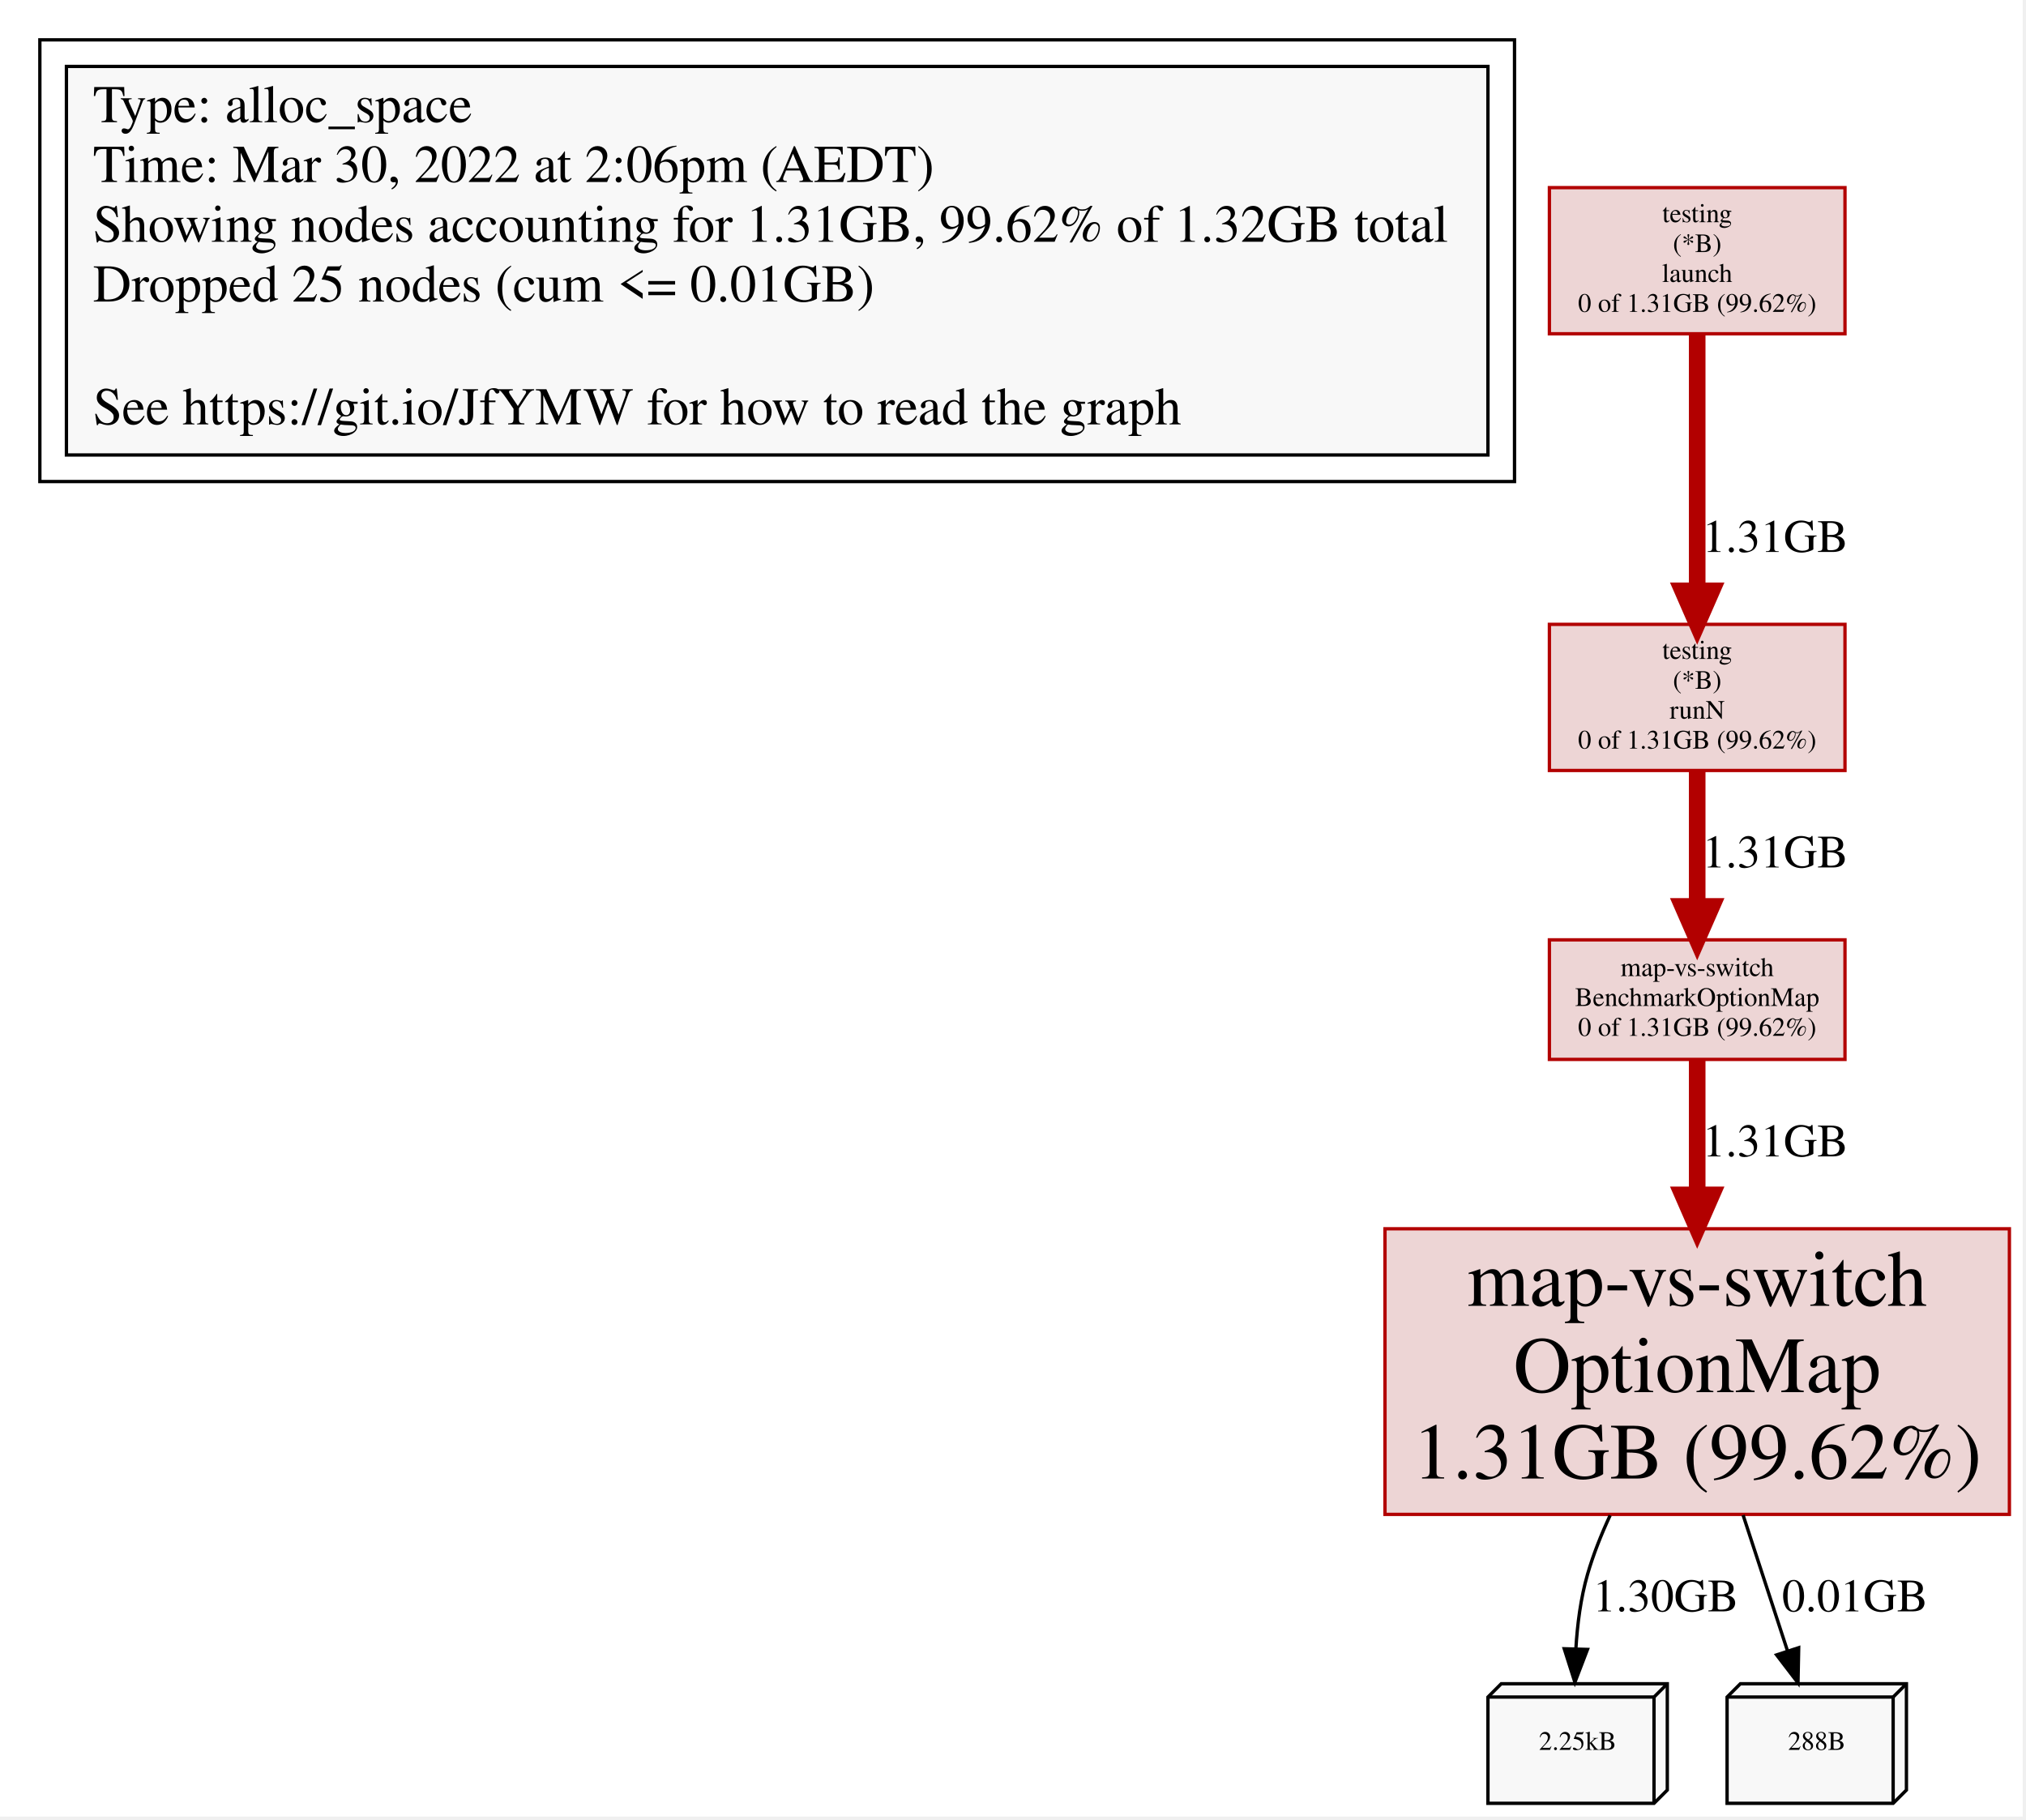
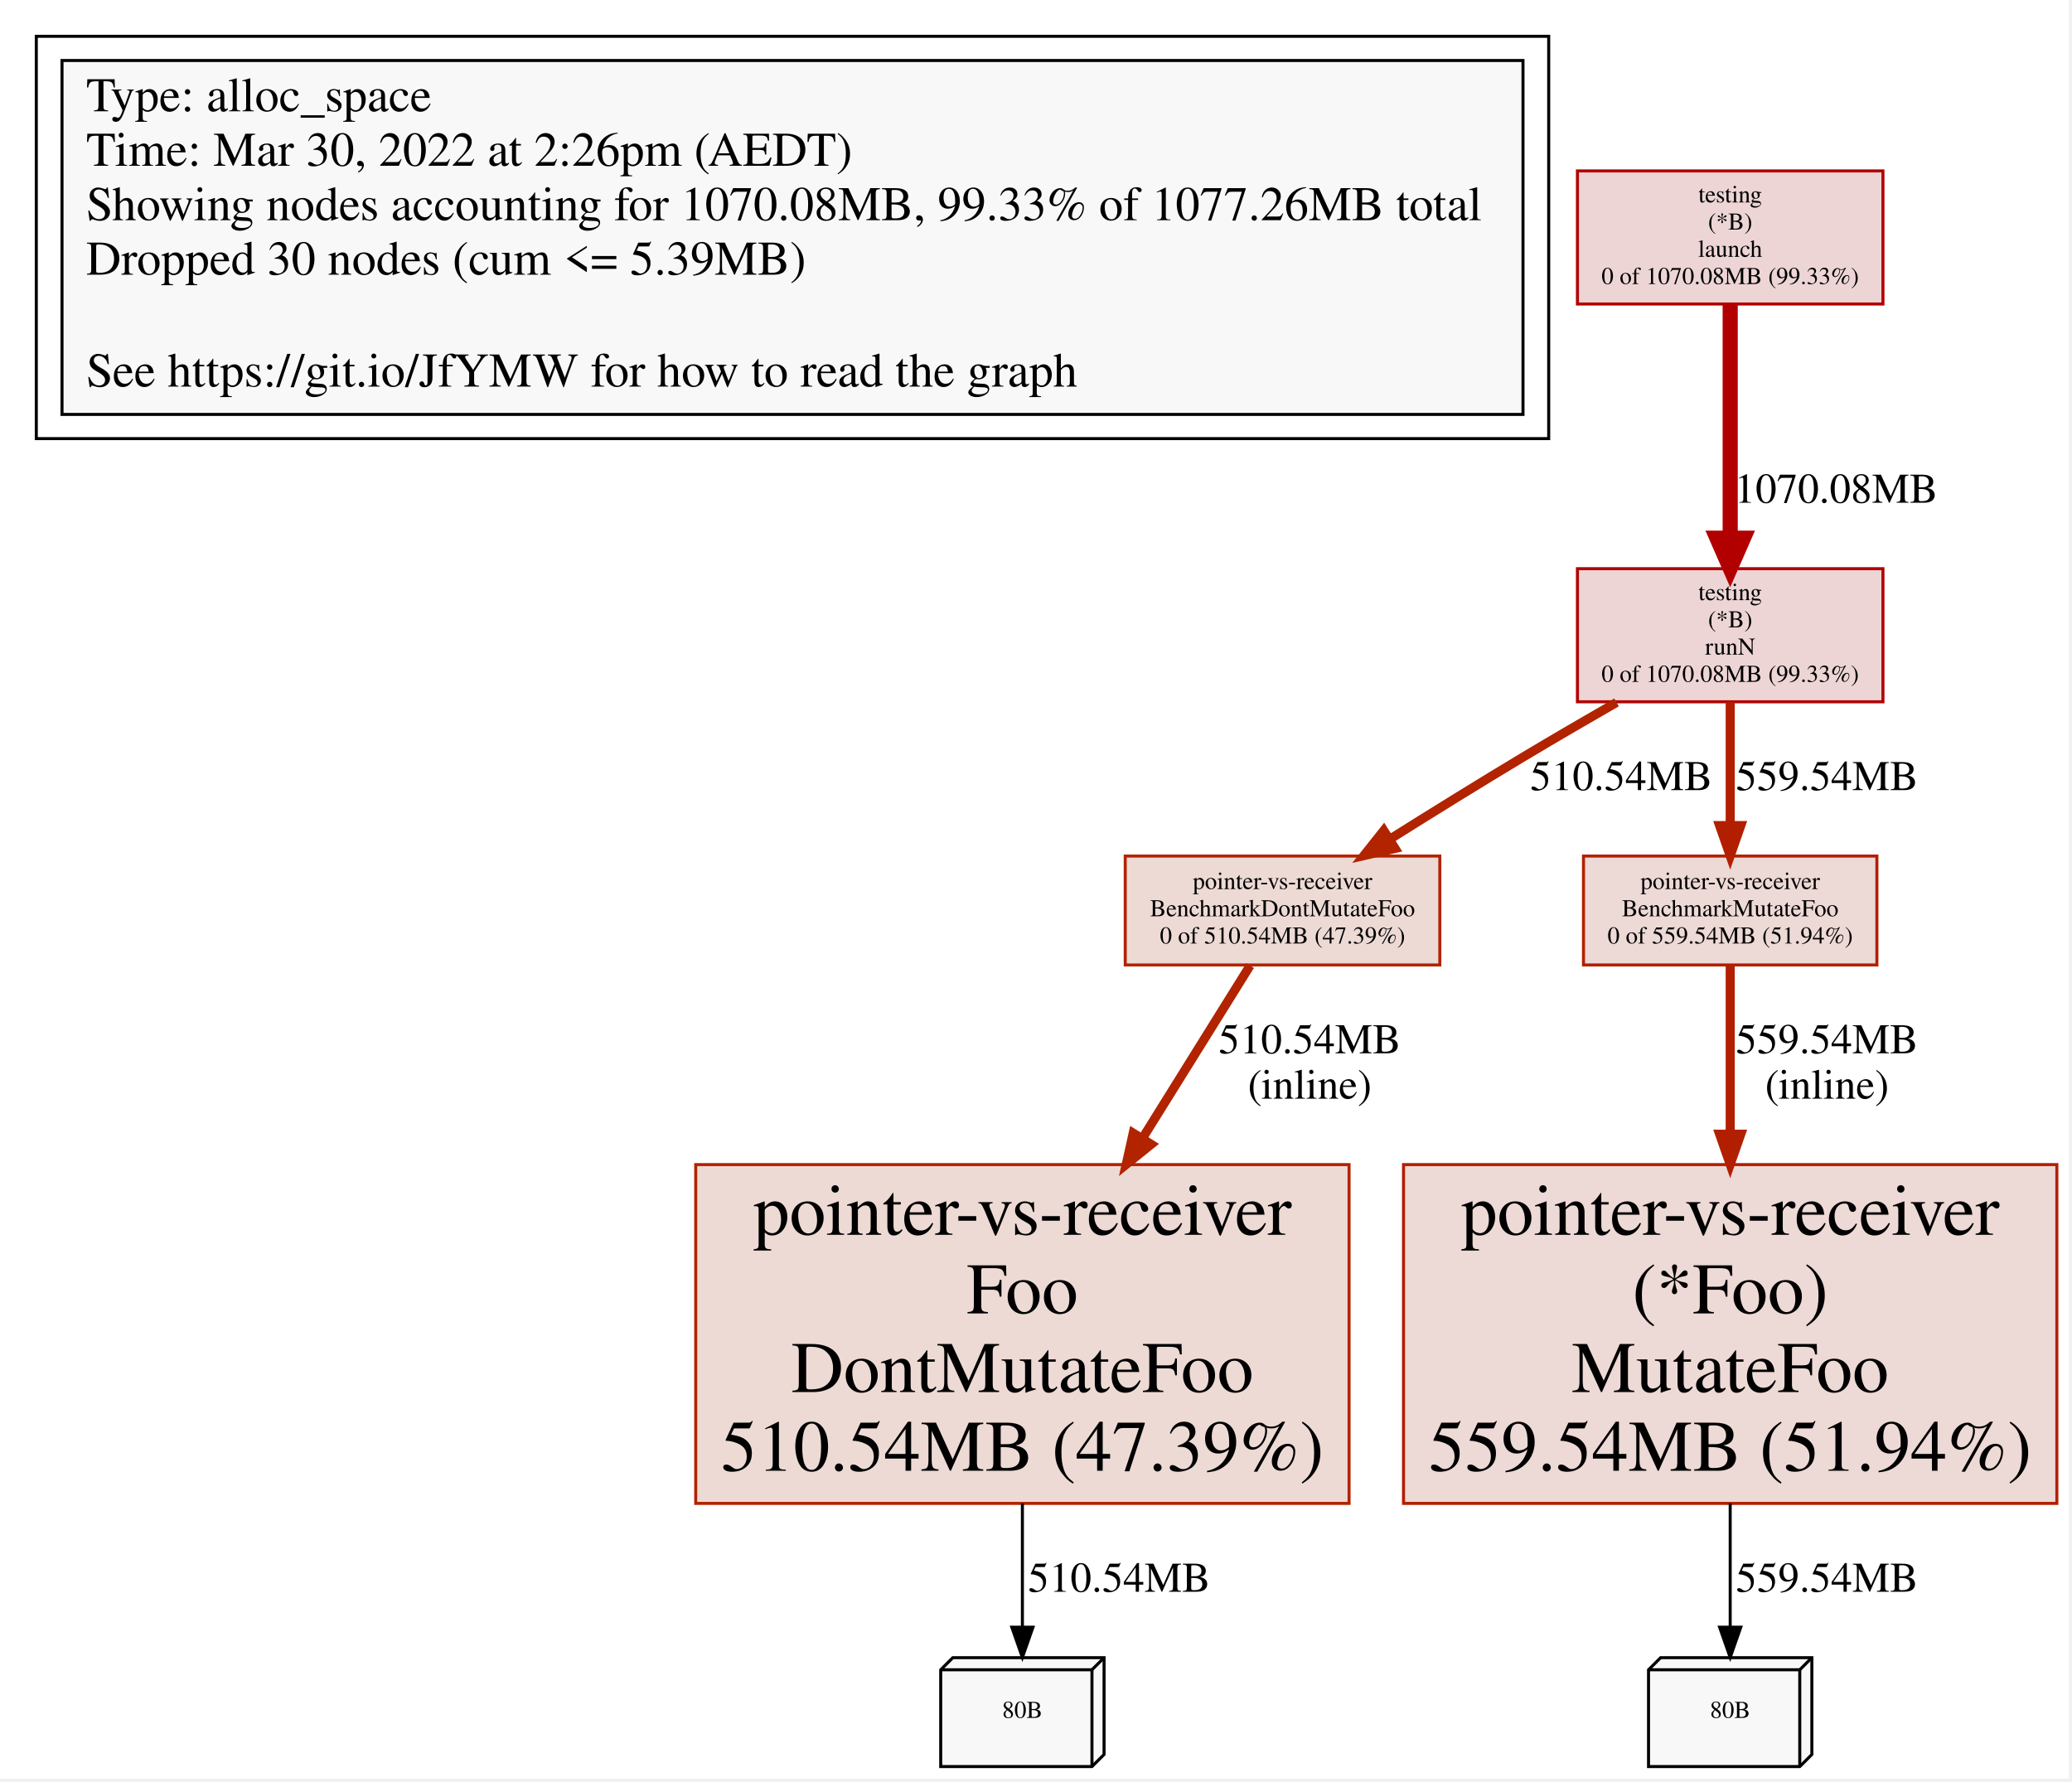
<svg xmlns="http://www.w3.org/2000/svg" xmlns:xlink="http://www.w3.org/1999/xlink" width="100%" height="100%">
  <g id="viewport" transform="scale(0.5,0.5) translate(0,0)">
-     <g id="graph0" class="graph" transform="scale(1 1) rotate(0) translate(4 543)">
-       <polygon fill="white" stroke="transparent" points="-4,4 -4,-543 605,-543 605,4 -4,4" />
+     <g id="graph0" class="graph" transform="scale(1 1) rotate(0) translate(4 584)">
+       <polygon fill="white" stroke="transparent" points="-4,4 -4,-584 680,-584 680,4 -4,4" />
      <g id="clust1" class="cluster">
-         <polygon fill="none" stroke="black" points="8,-398 8,-531 452,-531 452,-398 8,-398" />
+         <polygon fill="none" stroke="black" points="8,-439 8,-572 508,-572 508,-439 8,-439" />
      </g>
      <g id="node1" class="node">
-         <polygon fill="#f8f8f8" stroke="black" points="444,-523 16,-523 16,-406 444,-406 444,-523" />
-         <text text-anchor="start" x="24" y="-506.2" font-family="Times,serif" font-size="16.00">Type: alloc_space</text>
-         <text text-anchor="start" x="24" y="-488.2" font-family="Times,serif" font-size="16.00">Time: Mar 30, 2022 at 2:06pm (AEDT)</text>
-         <text text-anchor="start" x="24" y="-470.2" font-family="Times,serif" font-size="16.00">Showing nodes accounting for 1.31GB, 99.62% of 1.32GB total</text>
-         <text text-anchor="start" x="24" y="-452.2" font-family="Times,serif" font-size="16.00">Dropped 25 nodes (cum &lt;= 0.01GB)</text>
-         <text text-anchor="start" x="24" y="-415.2" font-family="Times,serif" font-size="16.00">See https://git.io/JfYMW for how to read the graph</text>
+         <polygon fill="#f8f8f8" stroke="black" points="499.5,-564 16.5,-564 16.5,-447 499.5,-447 499.5,-564" />
+         <text text-anchor="start" x="24.5" y="-547.2" font-family="Times,serif" font-size="16.00">Type: alloc_space</text>
+         <text text-anchor="start" x="24.5" y="-529.2" font-family="Times,serif" font-size="16.00">Time: Mar 30, 2022 at 2:26pm (AEDT)</text>
+         <text text-anchor="start" x="24.5" y="-511.2" font-family="Times,serif" font-size="16.00">Showing nodes accounting for 1070.08MB, 99.33% of 1077.26MB total</text>
+         <text text-anchor="start" x="24.5" y="-493.2" font-family="Times,serif" font-size="16.00">Dropped 30 nodes (cum &lt;= 5.39MB)</text>
+         <text text-anchor="start" x="24.5" y="-456.2" font-family="Times,serif" font-size="16.00">See https://git.io/JfYMW for how to read the graph</text>
      </g>
      <g id="node1" class="node">
        <g id="a_node1">
-           <a xlink:title="github.com/joshcarp/go-benchmarks/map-vs-switch.OptionMap (1.31GB)">
-             <polygon fill="#edd5d5" stroke="#b20000" points="601,-173 413,-173 413,-87 601,-87 601,-173" />
-             <text text-anchor="middle" x="507" y="-149.8" font-family="Times,serif" font-size="24.00">map-vs-switch</text>
-             <text text-anchor="middle" x="507" y="-123.8" font-family="Times,serif" font-size="24.00">OptionMap</text>
-             <text text-anchor="middle" x="507" y="-97.8" font-family="Times,serif" font-size="24.00">1.31GB (99.62%)</text>
+           <a xlink:title="github.com/joshcarp/go-benchmarks/pointer-vs-receiver.(*Foo).MutateFoo (559.54MB)">
+             <polygon fill="#edd9d5" stroke="#b21f00" points="676,-199 460,-199 460,-87 676,-87 676,-199" />
+             <text text-anchor="middle" x="568" y="-175.8" font-family="Times,serif" font-size="24.00">pointer-vs-receiver</text>
+             <text text-anchor="middle" x="568" y="-149.8" font-family="Times,serif" font-size="24.00">(*Foo)</text>
+             <text text-anchor="middle" x="568" y="-123.8" font-family="Times,serif" font-size="24.00">MutateFoo</text>
+             <text text-anchor="middle" x="568" y="-97.8" font-family="Times,serif" font-size="24.00">559.54MB (51.94%)</text>
          </a>
        </g>
      </g>
      <g id="NN1_0" class="node">
        <g id="a_NN1_0">
-           <a xlink:title="1.30GB">
-             <polygon fill="#f8f8f8" stroke="black" points="498,-36 448,-36 444,-32 444,0 494,0 498,-4 498,-36" />
-             <polyline fill="none" stroke="black" points="494,-32 444,-32 " />
-             <polyline fill="none" stroke="black" points="494,-32 494,0 " />
-             <polyline fill="none" stroke="black" points="494,-32 498,-36 " />
-             <text text-anchor="middle" x="471" y="-16.1" font-family="Times,serif" font-size="8.00">2.25kB</text>
+           <a xlink:title="559.54MB">
+             <polygon fill="#f8f8f8" stroke="black" points="595,-36 545,-36 541,-32 541,0 591,0 595,-4 595,-36" />
+             <polyline fill="none" stroke="black" points="591,-32 541,-32 " />
+             <polyline fill="none" stroke="black" points="591,-32 591,0 " />
+             <polyline fill="none" stroke="black" points="591,-32 595,-36 " />
+             <text text-anchor="middle" x="568" y="-16.1" font-family="Times,serif" font-size="8.00">80B</text>
          </a>
        </g>
      </g>
      <g id="edge1" class="edge">
        <g id="a_edge1">
-           <a xlink:title="1.30GB">
-             <path fill="none" stroke="black" d="M480.8,-86.73C478.1,-80.94 475.72,-74.94 474,-69 471.93,-61.85 470.91,-53.88 470.47,-46.45" />
-             <polygon fill="black" stroke="black" points="473.97,-46.34 470.18,-36.44 466.97,-46.54 473.97,-46.34" />
+           <a xlink:title="559.54MB">
+             <path fill="none" stroke="black" d="M568,-86.98C568,-72.87 568,-58.31 568,-46.3" />
+             <polygon fill="black" stroke="black" points="571.5,-46.07 568,-36.07 564.5,-46.07 571.5,-46.07" />
          </a>
        </g>
        <g id="a_edge1-label">
-           <a xlink:title="1.30GB">
-             <text text-anchor="middle" x="497.5" y="-57.8" font-family="Times,serif" font-size="14.00"> 1.30GB</text>
+           <a xlink:title="559.54MB">
+             <text text-anchor="middle" x="600" y="-57.8" font-family="Times,serif" font-size="14.00"> 559.54MB</text>
          </a>
        </g>
      </g>
-       <g id="NN1_1" class="node">
-         <g id="a_NN1_1">
-           <a xlink:title="0.01GB">
-             <polygon fill="#f8f8f8" stroke="black" points="570,-36 520,-36 516,-32 516,0 566,0 570,-4 570,-36" />
-             <polyline fill="none" stroke="black" points="566,-32 516,-32 " />
-             <polyline fill="none" stroke="black" points="566,-32 566,0 " />
-             <polyline fill="none" stroke="black" points="566,-32 570,-36 " />
-             <text text-anchor="middle" x="543" y="-16.1" font-family="Times,serif" font-size="8.00">288B</text>
+       <g id="node2" class="node">
+         <g id="a_node2">
+           <a xlink:title="testing.(*B).launch (1070.08MB)">
+             <polygon fill="#edd5d5" stroke="#b20000" points="618.5,-527.5 517.5,-527.5 517.5,-483.5 618.5,-483.5 618.5,-527.5" />
+             <text text-anchor="middle" x="568" y="-517.1" font-family="Times,serif" font-size="8.00">testing</text>
+             <text text-anchor="middle" x="568" y="-508.1" font-family="Times,serif" font-size="8.00">(*B)</text>
+             <text text-anchor="middle" x="568" y="-499.1" font-family="Times,serif" font-size="8.00">launch</text>
+             <text text-anchor="middle" x="568" y="-490.1" font-family="Times,serif" font-size="8.00">0 of 1070.08MB (99.33%)</text>
+           </a>
+         </g>
+       </g>
+       <g id="node3" class="node">
+         <g id="a_node3">
+           <a xlink:title="testing.(*B).runN (1070.08MB)">
+             <polygon fill="#edd5d5" stroke="#b20000" points="618.5,-396 517.5,-396 517.5,-352 618.5,-352 618.5,-396" />
+             <text text-anchor="middle" x="568" y="-385.6" font-family="Times,serif" font-size="8.00">testing</text>
+             <text text-anchor="middle" x="568" y="-376.6" font-family="Times,serif" font-size="8.00">(*B)</text>
+             <text text-anchor="middle" x="568" y="-367.6" font-family="Times,serif" font-size="8.00">runN</text>
+             <text text-anchor="middle" x="568" y="-358.6" font-family="Times,serif" font-size="8.00">0 of 1070.08MB (99.33%)</text>
+           </a>
+         </g>
+       </g>
+       <g id="edge3" class="edge">
+         <g id="a_edge3">
+           <a xlink:title="testing.(*B).launch -&gt; testing.(*B).runN (1070.08MB)">
+             <path fill="none" stroke="#b20000" stroke-width="5" d="M568,-483.41C568,-462.52 568,-430.3 568,-406.41" />
+             <polygon fill="#b20000" stroke="#b20000" stroke-width="5" points="572.38,-406.09 568,-396.09 563.63,-406.09 572.38,-406.09" />
+           </a>
+         </g>
+         <g id="a_edge3-label">
+           <a xlink:title="testing.(*B).launch -&gt; testing.(*B).runN (1070.08MB)">
+             <text text-anchor="middle" x="603" y="-417.8" font-family="Times,serif" font-size="14.00"> 1070.08MB</text>
+           </a>
+         </g>
+       </g>
+       <g id="node5" class="node">
+         <g id="a_node5">
+           <a xlink:title="github.com/joshcarp/go-benchmarks/pointer-vs-receiver.BenchmarkDontMutateFoo (510.54MB)">
+             <polygon fill="#eddad5" stroke="#b22300" points="472,-301 368,-301 368,-265 472,-265 472,-301" />
+             <text text-anchor="middle" x="420" y="-290.1" font-family="Times,serif" font-size="8.00">pointer-vs-receiver</text>
+             <text text-anchor="middle" x="420" y="-281.1" font-family="Times,serif" font-size="8.00">BenchmarkDontMutateFoo</text>
+             <text text-anchor="middle" x="420" y="-272.1" font-family="Times,serif" font-size="8.00">0 of 510.54MB (47.39%)</text>
+           </a>
+         </g>
+       </g>
+       <g id="edge7" class="edge">
+         <g id="a_edge7">
+           <a xlink:title="testing.(*B).runN -&gt; github.com/joshcarp/go-benchmarks/pointer-vs-receiver.BenchmarkDontMutateFoo (510.54MB)">
+             <path fill="none" stroke="#b22300" stroke-width="3" d="M530.44,-351.8C520.5,-346.09 509.81,-339.87 500,-334 485.36,-325.23 469.39,-315.32 455.59,-306.65" />
+             <polygon fill="#b22300" stroke="#b22300" stroke-width="3" points="457.2,-303.52 446.88,-301.15 453.47,-309.45 457.2,-303.52" />
+           </a>
+         </g>
+         <g id="a_edge7-label">
+           <a xlink:title="testing.(*B).runN -&gt; github.com/joshcarp/go-benchmarks/pointer-vs-receiver.BenchmarkDontMutateFoo (510.54MB)">
+             <text text-anchor="middle" x="532" y="-322.8" font-family="Times,serif" font-size="14.00"> 510.54MB</text>
+           </a>
+         </g>
+       </g>
+       <g id="node6" class="node">
+         <g id="a_node6">
+           <a xlink:title="github.com/joshcarp/go-benchmarks/pointer-vs-receiver.BenchmarkMutateFoo (559.54MB)">
+             <polygon fill="#edd9d5" stroke="#b21f00" points="616.5,-301 519.5,-301 519.5,-265 616.5,-265 616.5,-301" />
+             <text text-anchor="middle" x="568" y="-290.1" font-family="Times,serif" font-size="8.00">pointer-vs-receiver</text>
+             <text text-anchor="middle" x="568" y="-281.1" font-family="Times,serif" font-size="8.00">BenchmarkMutateFoo</text>
+             <text text-anchor="middle" x="568" y="-272.1" font-family="Times,serif" font-size="8.00">0 of 559.54MB (51.94%)</text>
+           </a>
+         </g>
+       </g>
+       <g id="edge5" class="edge">
+         <g id="a_edge5">
+           <a xlink:title="testing.(*B).runN -&gt; github.com/joshcarp/go-benchmarks/pointer-vs-receiver.BenchmarkMutateFoo (559.54MB)">
+             <path fill="none" stroke="#b21f00" stroke-width="3" d="M568,-351.91C568,-339.78 568,-324.41 568,-311.36" />
+             <polygon fill="#b21f00" stroke="#b21f00" stroke-width="3" points="571.5,-311.07 568,-301.07 564.5,-311.07 571.5,-311.07" />
+           </a>
+         </g>
+         <g id="a_edge5-label">
+           <a xlink:title="testing.(*B).runN -&gt; github.com/joshcarp/go-benchmarks/pointer-vs-receiver.BenchmarkMutateFoo (559.54MB)">
+             <text text-anchor="middle" x="600" y="-322.8" font-family="Times,serif" font-size="14.00"> 559.54MB</text>
+           </a>
+         </g>
+       </g>
+       <g id="node4" class="node">
+         <g id="a_node4">
+           <a xlink:title="github.com/joshcarp/go-benchmarks/pointer-vs-receiver.Foo.DontMutateFoo (510.54MB)">
+             <polygon fill="#eddad5" stroke="#b22300" points="442,-199 226,-199 226,-87 442,-87 442,-199" />
+             <text text-anchor="middle" x="334" y="-175.8" font-family="Times,serif" font-size="24.00">pointer-vs-receiver</text>
+             <text text-anchor="middle" x="334" y="-149.8" font-family="Times,serif" font-size="24.00">Foo</text>
+             <text text-anchor="middle" x="334" y="-123.8" font-family="Times,serif" font-size="24.00">DontMutateFoo</text>
+             <text text-anchor="middle" x="334" y="-97.8" font-family="Times,serif" font-size="24.00">510.54MB (47.39%)</text>
+           </a>
+         </g>
+       </g>
+       <g id="NN4_0" class="node">
+         <g id="a_NN4_0">
+           <a xlink:title="510.54MB">
+             <polygon fill="#f8f8f8" stroke="black" points="361,-36 311,-36 307,-32 307,0 357,0 361,-4 361,-36" />
+             <polyline fill="none" stroke="black" points="357,-32 307,-32 " />
+             <polyline fill="none" stroke="black" points="357,-32 357,0 " />
+             <polyline fill="none" stroke="black" points="357,-32 361,-36 " />
+             <text text-anchor="middle" x="334" y="-16.1" font-family="Times,serif" font-size="8.00">80B</text>
          </a>
        </g>
      </g>
      <g id="edge2" class="edge">
        <g id="a_edge2">
-           <a xlink:title="0.01GB">
-             <path fill="none" stroke="black" d="M520.82,-86.79C525.31,-73.06 530.17,-58.21 534.19,-45.91" />
-             <polygon fill="black" stroke="black" points="537.56,-46.86 537.35,-36.27 530.91,-44.69 537.56,-46.86" />
+           <a xlink:title="510.54MB">
+             <path fill="none" stroke="black" d="M334,-86.98C334,-72.87 334,-58.31 334,-46.3" />
+             <polygon fill="black" stroke="black" points="337.5,-46.07 334,-36.07 330.5,-46.07 337.5,-46.07" />
          </a>
        </g>
        <g id="a_edge2-label">
-           <a xlink:title="0.01GB">
-             <text text-anchor="middle" x="554.5" y="-57.8" font-family="Times,serif" font-size="14.00"> 0.01GB</text>
+           <a xlink:title="510.54MB">
+             <text text-anchor="middle" x="366" y="-57.8" font-family="Times,serif" font-size="14.00"> 510.54MB</text>
          </a>
        </g>
      </g>
-       <g id="node2" class="node">
-         <g id="a_node2">
-           <a xlink:title="testing.(*B).launch (1.31GB)">
-             <polygon fill="#edd5d5" stroke="#b20000" points="551.5,-486.5 462.5,-486.5 462.5,-442.5 551.5,-442.5 551.5,-486.5" />
-             <text text-anchor="middle" x="507" y="-476.1" font-family="Times,serif" font-size="8.00">testing</text>
-             <text text-anchor="middle" x="507" y="-467.1" font-family="Times,serif" font-size="8.00">(*B)</text>
-             <text text-anchor="middle" x="507" y="-458.1" font-family="Times,serif" font-size="8.00">launch</text>
-             <text text-anchor="middle" x="507" y="-449.1" font-family="Times,serif" font-size="8.00">0 of 1.31GB (99.62%)</text>
+       <g id="edge6" class="edge">
+         <g id="a_edge6">
+           <a xlink:title="github.com/joshcarp/go-benchmarks/pointer-vs-receiver.BenchmarkDontMutateFoo -&gt; github.com/joshcarp/go-benchmarks/pointer-vs-receiver.Foo.DontMutateFoo (510.54MB)">
+             <path fill="none" stroke="#b22300" stroke-width="3" d="M409.28,-264.8C400.26,-250.32 386.77,-228.67 373.69,-207.68" />
+             <polygon fill="#b22300" stroke="#b22300" stroke-width="3" points="376.58,-205.7 368.32,-199.06 370.63,-209.4 376.58,-205.7" />
          </a>
        </g>
-       </g>
-       <g id="node4" class="node">
-         <g id="a_node4">
-           <a xlink:title="testing.(*B).runN (1.31GB)">
-             <polygon fill="#edd5d5" stroke="#b20000" points="551.5,-355 462.5,-355 462.5,-311 551.5,-311 551.5,-355" />
-             <text text-anchor="middle" x="507" y="-344.6" font-family="Times,serif" font-size="8.00">testing</text>
-             <text text-anchor="middle" x="507" y="-335.6" font-family="Times,serif" font-size="8.00">(*B)</text>
-             <text text-anchor="middle" x="507" y="-326.6" font-family="Times,serif" font-size="8.00">runN</text>
-             <text text-anchor="middle" x="507" y="-317.6" font-family="Times,serif" font-size="8.00">0 of 1.31GB (99.62%)</text>
+         <g id="a_edge6-label">
+           <a xlink:title="github.com/joshcarp/go-benchmarks/pointer-vs-receiver.BenchmarkDontMutateFoo -&gt; github.com/joshcarp/go-benchmarks/pointer-vs-receiver.Foo.DontMutateFoo (510.54MB)">
+             <text text-anchor="middle" x="429" y="-235.8" font-family="Times,serif" font-size="14.00"> 510.54MB</text>
+             <text text-anchor="middle" x="429" y="-220.8" font-family="Times,serif" font-size="14.00"> (inline)</text>
          </a>
        </g>
      </g>
      <g id="edge4" class="edge">
        <g id="a_edge4">
-           <a xlink:title="testing.(*B).launch -&gt; testing.(*B).runN (1.31GB)">
-             <path fill="none" stroke="#b20000" stroke-width="5" d="M507,-442.41C507,-421.52 507,-389.3 507,-365.41" />
-             <polygon fill="#b20000" stroke="#b20000" stroke-width="5" points="511.38,-365.09 507,-355.09 502.63,-365.09 511.38,-365.09" />
+           <a xlink:title="github.com/joshcarp/go-benchmarks/pointer-vs-receiver.BenchmarkMutateFoo -&gt; github.com/joshcarp/go-benchmarks/pointer-vs-receiver.(*Foo).MutateFoo (559.54MB)">
+             <path fill="none" stroke="#b21f00" stroke-width="3" d="M568,-264.8C568,-250.64 568,-229.63 568,-209.08" />
+             <polygon fill="#b21f00" stroke="#b21f00" stroke-width="3" points="571.5,-209.06 568,-199.06 564.5,-209.06 571.5,-209.06" />
          </a>
        </g>
        <g id="a_edge4-label">
-           <a xlink:title="testing.(*B).launch -&gt; testing.(*B).runN (1.31GB)">
-             <text text-anchor="middle" x="530.5" y="-376.8" font-family="Times,serif" font-size="14.00"> 1.31GB</text>
-           </a>
-         </g>
-       </g>
-       <g id="node3" class="node">
-         <g id="a_node3">
-           <a xlink:title="github.com/joshcarp/go-benchmarks/map-vs-switch.BenchmarkOptionMap (1.31GB)">
-             <polygon fill="#edd5d5" stroke="#b20000" points="551.5,-260 462.5,-260 462.5,-224 551.5,-224 551.5,-260" />
-             <text text-anchor="middle" x="507" y="-249.1" font-family="Times,serif" font-size="8.00">map-vs-switch</text>
-             <text text-anchor="middle" x="507" y="-240.1" font-family="Times,serif" font-size="8.00">BenchmarkOptionMap</text>
-             <text text-anchor="middle" x="507" y="-231.1" font-family="Times,serif" font-size="8.00">0 of 1.31GB (99.62%)</text>
-           </a>
-         </g>
-       </g>
-       <g id="edge3" class="edge">
-         <g id="a_edge3">
-           <a xlink:title="github.com/joshcarp/go-benchmarks/map-vs-switch.BenchmarkOptionMap -&gt; github.com/joshcarp/go-benchmarks/map-vs-switch.OptionMap (1.31GB)">
-             <path fill="none" stroke="#b20000" stroke-width="5" d="M507,-223.81C507,-212.82 507,-197.91 507,-183.26" />
-             <polygon fill="#b20000" stroke="#b20000" stroke-width="5" points="511.38,-183.21 507,-173.21 502.63,-183.21 511.38,-183.21" />
-           </a>
-         </g>
-         <g id="a_edge3-label">
-           <a xlink:title="github.com/joshcarp/go-benchmarks/map-vs-switch.BenchmarkOptionMap -&gt; github.com/joshcarp/go-benchmarks/map-vs-switch.OptionMap (1.31GB)">
-             <text text-anchor="middle" x="530.5" y="-194.8" font-family="Times,serif" font-size="14.00"> 1.31GB</text>
-           </a>
-         </g>
-       </g>
-       <g id="edge5" class="edge">
-         <g id="a_edge5">
-           <a xlink:title="testing.(*B).runN -&gt; github.com/joshcarp/go-benchmarks/map-vs-switch.BenchmarkOptionMap (1.31GB)">
-             <path fill="none" stroke="#b20000" stroke-width="5" d="M507,-310.91C507,-298.78 507,-283.41 507,-270.36" />
-             <polygon fill="#b20000" stroke="#b20000" stroke-width="5" points="511.38,-270.07 507,-260.07 502.63,-270.07 511.38,-270.07" />
-           </a>
-         </g>
-         <g id="a_edge5-label">
-           <a xlink:title="testing.(*B).runN -&gt; github.com/joshcarp/go-benchmarks/map-vs-switch.BenchmarkOptionMap (1.31GB)">
-             <text text-anchor="middle" x="530.5" y="-281.8" font-family="Times,serif" font-size="14.00"> 1.31GB</text>
+           <a xlink:title="github.com/joshcarp/go-benchmarks/pointer-vs-receiver.BenchmarkMutateFoo -&gt; github.com/joshcarp/go-benchmarks/pointer-vs-receiver.(*Foo).MutateFoo (559.54MB)">
+             <text text-anchor="middle" x="600" y="-235.8" font-family="Times,serif" font-size="14.00"> 559.54MB</text>
+             <text text-anchor="middle" x="600" y="-220.8" font-family="Times,serif" font-size="14.00"> (inline)</text>
          </a>
        </g>
      </g>
    </g>
  </g>
</svg>
